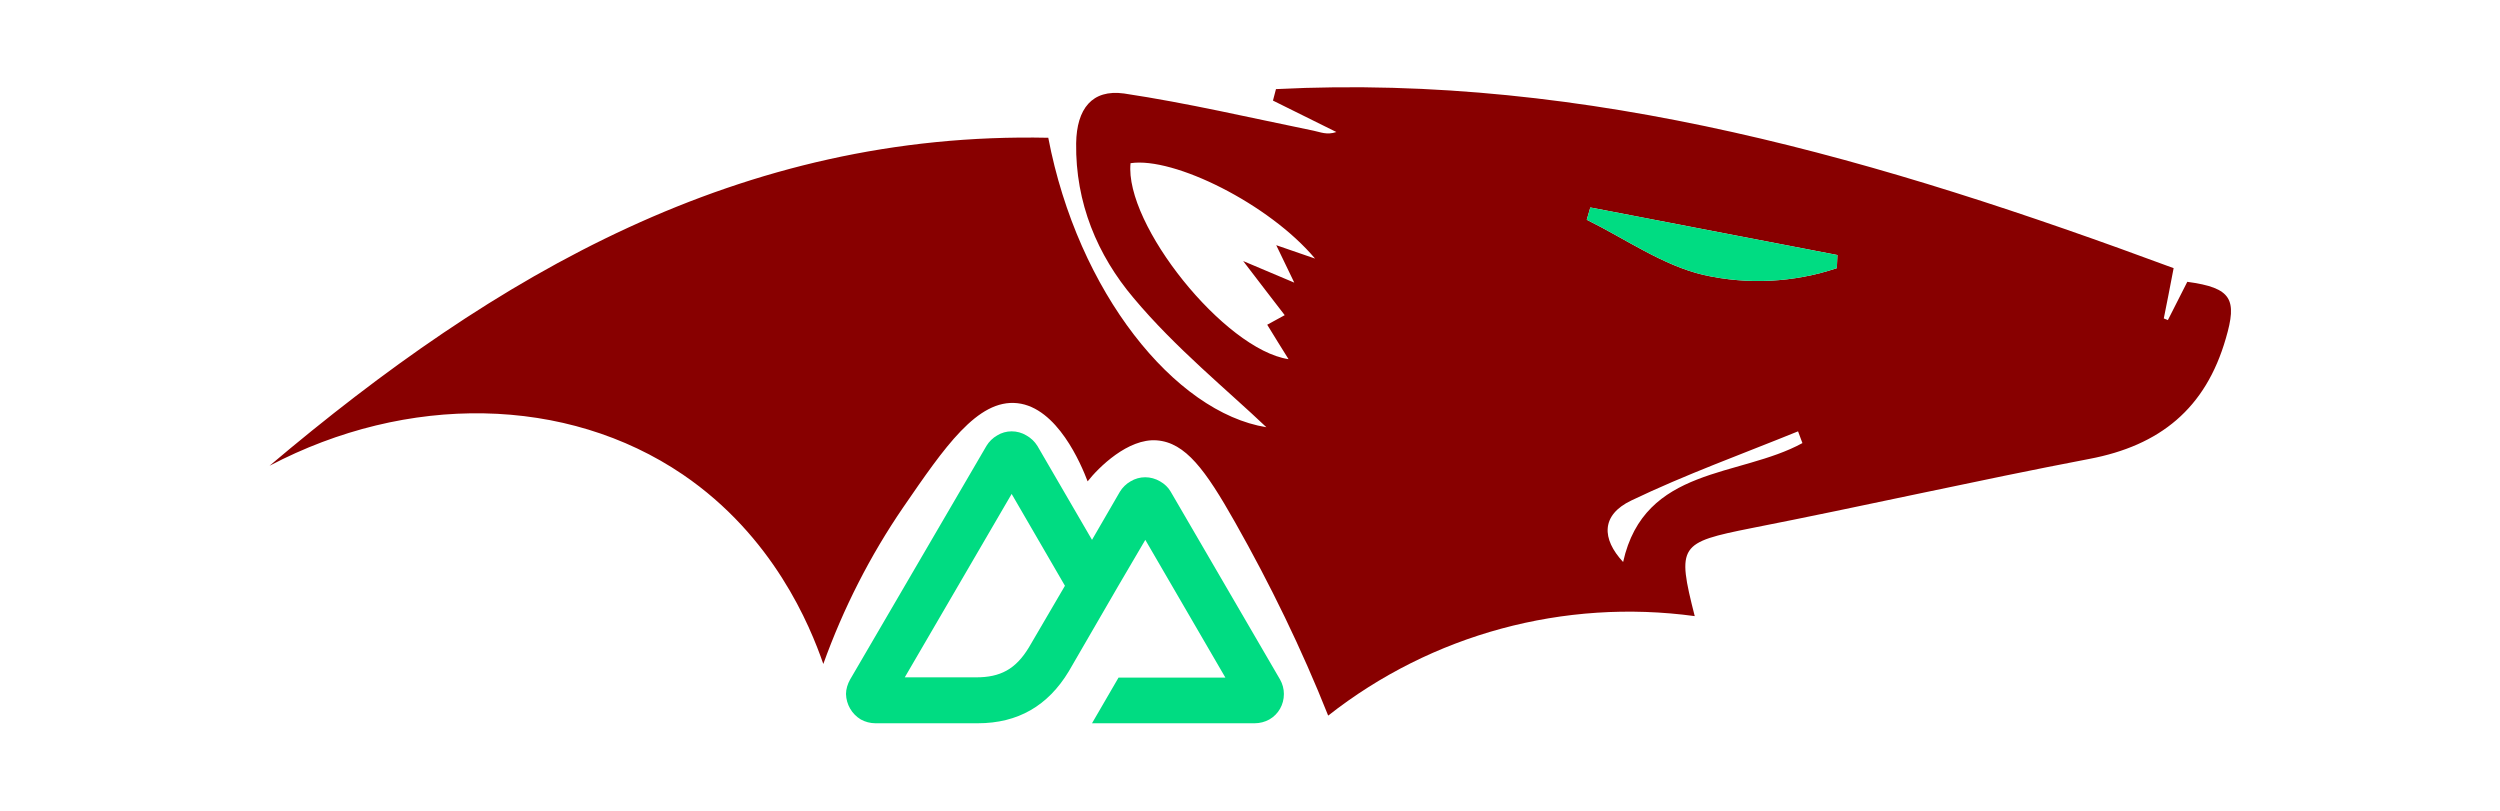
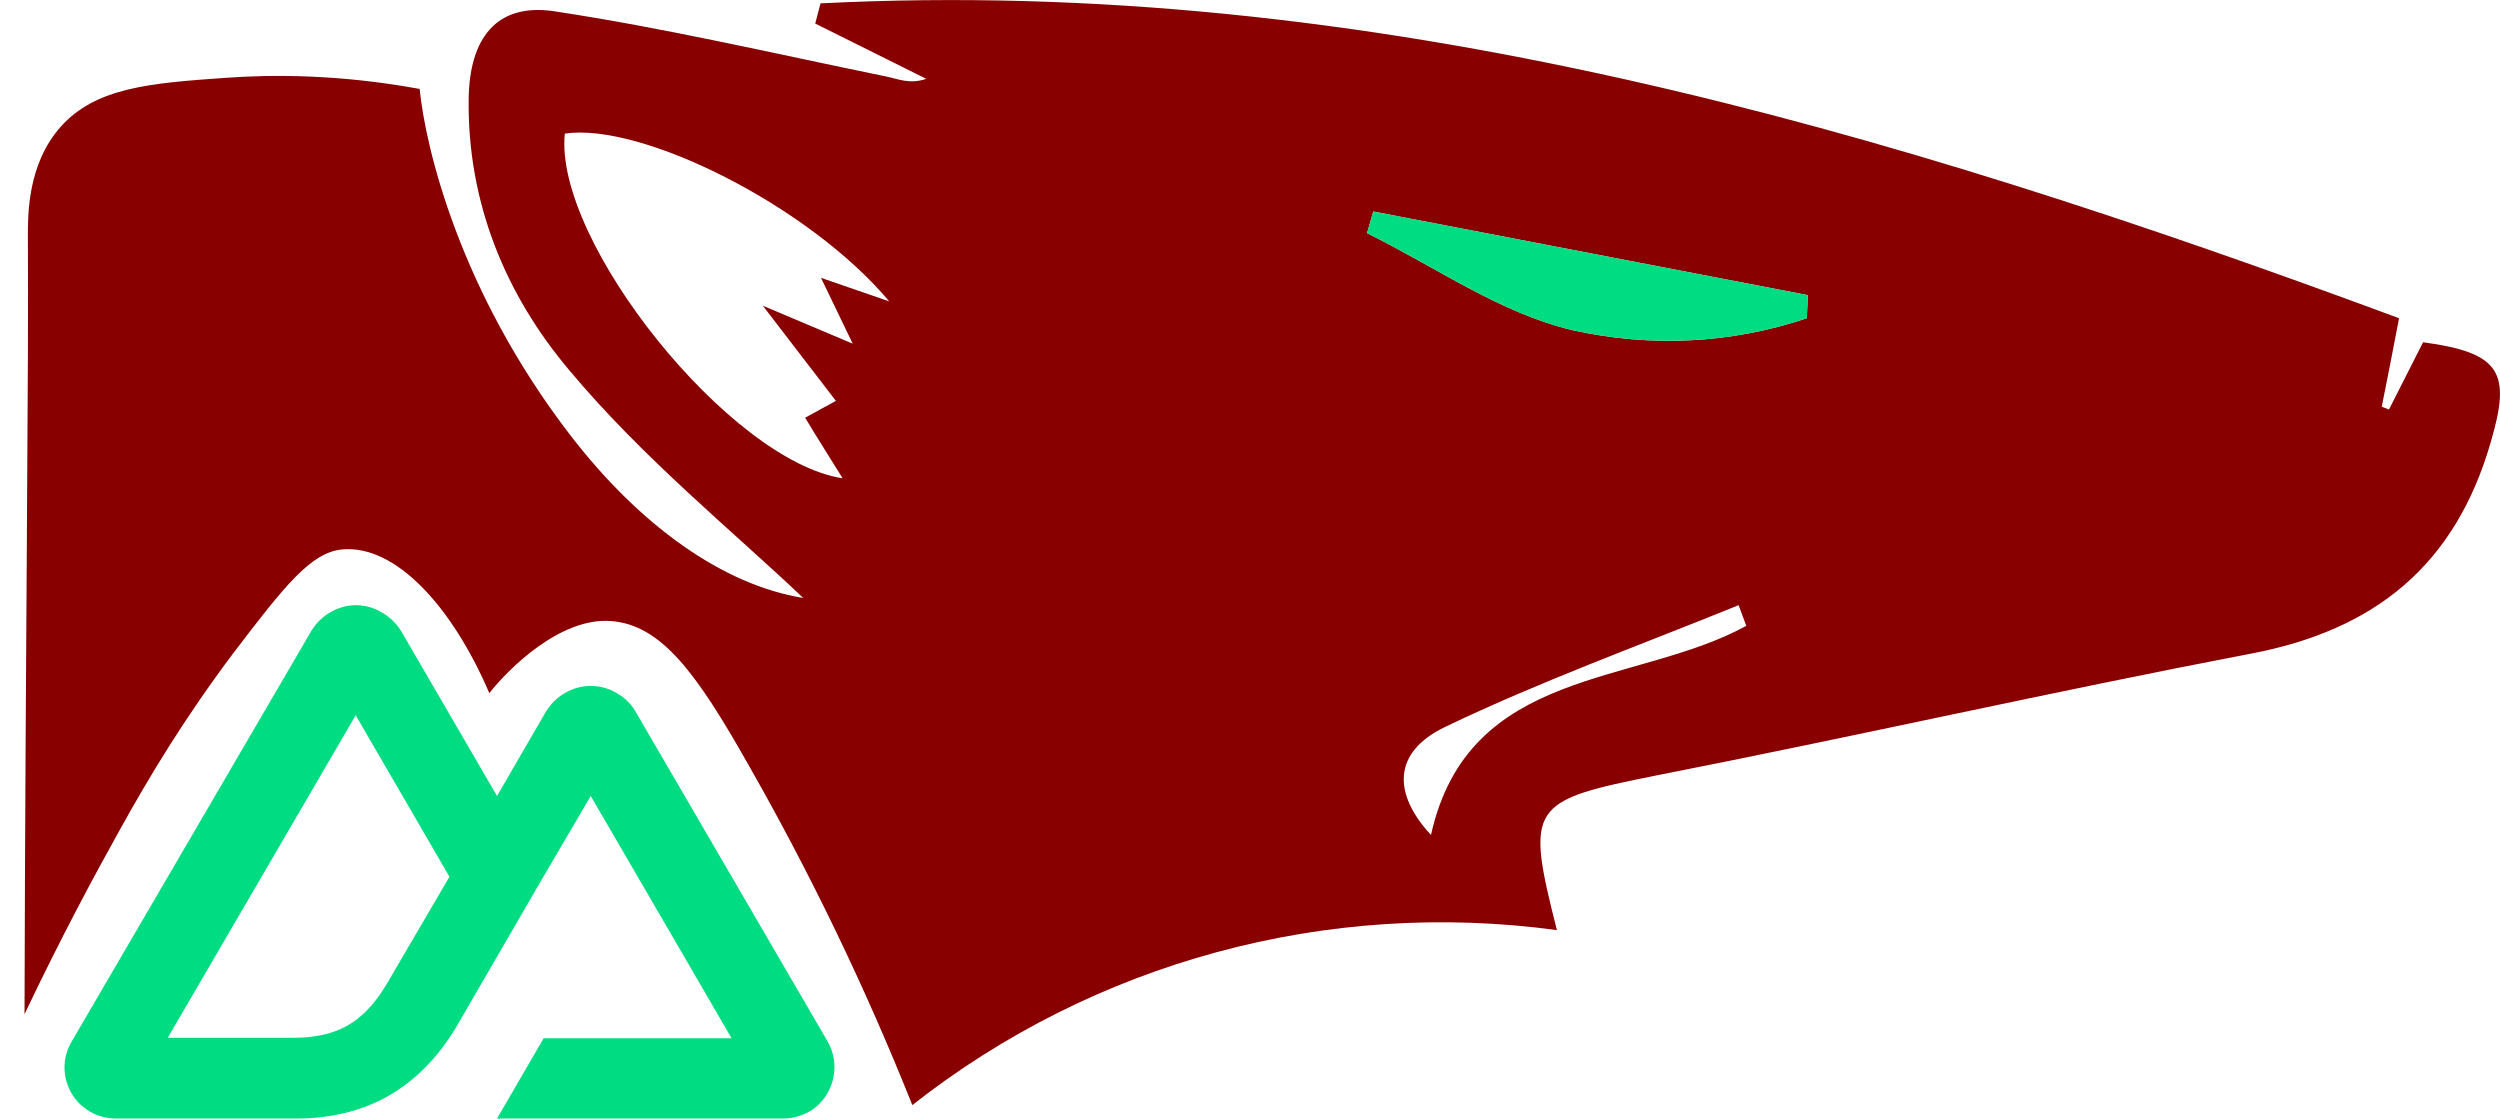
- <svg xmlns="http://www.w3.org/2000/svg" version="1.1" id="Layer_1" x="0px" y="0px" viewBox="0 0 914.6 296.6" style="enable-background:new 0 0 914.6 296.6;" xml:space="preserve">
+ <svg xmlns="http://www.w3.org/2000/svg" version="1.1" id="Layer_1" x="0px" y="0px" viewBox="0 0 520.1 232.7" style="enable-background:new 0 0 520.1 232.7;" xml:space="preserve">
  <style type="text/css">
	.st0{fill:#880000;}
	.st1{fill:#00DC82;}
</style>
-   <path class="st0" d="M620,225.4c-47.8-6.5-96.2,6.6-134.1,36.4c-9.7-24.4-21.2-48-34.1-70.8c-10.8-19.1-18.1-29.1-28.6-29.9  c-10.5-0.8-21.3,9.9-25.3,15c-2.4-6.3-11.1-27-25.7-28.6c-14.6-1.6-26.7,16.2-41.7,38c-12.2,17.8-22,37.1-29.3,57.4  c-4.9-14.1-18.2-46.7-51.4-69.3c-42.6-28.9-100.8-29.7-151.2-3.2c82.8-70,172.3-122.4,284.9-120c10.8,56.5,46.3,100.5,79.8,105.9  c-14.4-13.7-33.3-29-48.6-47.3c-13.2-15.6-21.3-34.8-21-56.6c0.2-12.6,5.8-19.8,17.5-18.2c23.3,3.5,46.3,8.9,69.3,13.6  c2.5,0.5,4.9,1.7,8.4,0.5l-23.2-11.5c0.4-1.4,0.7-2.8,1.1-4.2c114.6-5.8,221.8,26,328.4,65.5c-1.4,7.4-2.5,12.9-3.6,18.4l1.5,0.6  l7.1-14c16.3,2.2,18.3,6.4,14.1,20.7c-7.4,25.7-24.1,39.2-50,44.1c-41.3,7.9-82.2,17.2-123.5,25.3  C614.3,198.5,613.4,199.4,620,225.4z M481.1,94.6c-16.8-20-51.7-37.3-67.5-34.9c-2.3,22.4,34.4,68.2,57.8,71.7  c-2.7-4.4-5.3-8.4-7.8-12.6l6.4-3.5c-4.6-6-8.8-11.4-15.2-19.8l18.7,7.9l-6.6-13.7L481.1,94.6z M672,98.1l0.2-4.8l-90.4-17.4  l-1.3,4.5c14.2,7,27.8,16.7,42.8,20.2C639.4,104.2,656.2,103.4,672,98.1L672,98.1z M659.4,162.1l-1.6-4.3  c-20.4,8.3-41.2,15.8-61,25.3c-11.1,5.3-10.9,14-3,22.5C601.6,170.5,636.4,174.7,659.4,162.1L659.4,162.1z" />
-   <path class="st1" d="M399.5,264.6H459c1.9,0,3.8-0.5,5.4-1.4c3.3-1.9,5.3-5.4,5.3-9.3c0-1.9-0.5-3.7-1.4-5.3l-40-68.7  c-0.9-1.6-2.3-2.9-3.9-3.8c-3.4-2-7.5-2-10.8,0c-1.6,0.9-3,2.3-3.9,3.8l-10.2,17.6l-20-34.4c-1-1.6-2.4-2.9-4-3.8  c-3.3-2-7.5-2-10.7,0c-1.6,0.9-3,2.3-3.9,3.8L311,248.6c-0.9,1.6-1.5,3.5-1.5,5.3c0.1,3.8,2.1,7.3,5.4,9.3c1.6,0.9,3.5,1.4,5.4,1.4  h37.4c14.7,0,25.7-6.4,33.3-19l18.2-31.4l9.8-16.7l29.3,50.4h-39.1L399.5,264.6z M357.1,247.8H331l39.1-67.1l19.5,33.6l-13.1,22.4  C371.6,244.9,365.9,247.8,357.1,247.8z" />
-   <path class="st1" d="M672,98.1l0.2-4.8l-90.4-17.4l-1.3,4.5c14.2,7,27.8,16.7,42.8,20.2C639.4,104.2,656.2,103.4,672,98.1L672,98.1z  " />
+   <path class="st0" d="M323.9,193.5c-47.8-6.5-96.2,6.6-134.1,36.4c-9.7-24.3-21.1-48-34.1-70.8c-10.8-19.1-18.1-29.1-28.6-29.9  s-21.3,9.9-25.3,15C94,126,82.2,113.3,71.2,114.3c-6.5,0.6-12,7.6-22.6,21.5C38.3,149.5,31,161.7,25,172.5  c-5.4,9.7-12.4,22.7-19.9,38.5C5.3,133.1,6,75,5.8,49.3c0-4.6-0.1-15.1,6.8-22.9c7.3-8.2,18.6-9.1,34.2-10.2  c9.6-0.7,23.6-0.8,40.5,2.3c1.2,12,8.2,42,31.4,72.1c14.4,18.7,31.7,31.1,48.4,33.8c-14.4-13.7-33.3-29-48.6-47.3  c-13.2-15.6-21.3-34.8-21-56.6c0.2-12.6,5.8-19.8,17.5-18.2c23.3,3.5,46.3,8.9,69.3,13.6c2.5,0.5,4.9,1.7,8.4,0.5L169.6,4.9  c0.4-1.4,0.7-2.8,1.1-4.2c114.6-5.8,221.8,26,328.4,65.5c-1.4,7.4-2.5,12.9-3.6,18.4l1.5,0.6l7.1-14c16.3,2.2,18.3,6.4,14.1,20.7  c-7.4,25.7-24.1,39.2-50,44.1c-41.3,7.9-82.2,17.2-123.5,25.3C318.2,166.6,317.3,167.5,323.9,193.5z M185,62.7  c-16.8-20-51.7-37.3-67.5-34.9c-2.3,22.4,34.4,68.2,57.8,71.7c-2.7-4.4-5.3-8.4-7.8-12.6l6.4-3.5l-15.2-19.8l18.7,7.9l-6.6-13.7  L185,62.7z M375.9,66.2l0.2-4.8L285.7,44l-1.3,4.5c14.2,7,27.8,16.7,42.8,20.2C343.4,72.3,360.2,71.5,375.9,66.2L375.9,66.2z   M363.3,130.2l-1.6-4.3c-20.4,8.3-41.2,15.8-61,25.3c-11.1,5.3-10.9,14-3,22.5C305.5,138.6,340.3,142.8,363.3,130.2z" />
+   <path class="st1" d="M103.4,232.7h59.5c1.9,0,3.7-0.5,5.4-1.4c3.3-1.9,5.3-5.5,5.3-9.3c0-1.9-0.5-3.7-1.4-5.3l-40-68.7  c-0.9-1.6-2.3-2.9-3.9-3.8c-3.3-2-7.5-2-10.8,0c-1.6,0.9-2.9,2.2-3.9,3.8l-10.2,17.6l-20-34.4c-1-1.6-2.4-2.9-4-3.8  c-3.3-2-7.4-2-10.7,0c-1.6,0.9-2.9,2.2-3.9,3.8l-49.9,85.5c-3,5-1.3,11.5,3.7,14.5c1.7,1,3.6,1.5,5.6,1.5h37.4  c14.7,0,25.7-6.4,33.3-19l18.2-31.4l9.8-16.7l29.3,50.4h-39.1L103.4,232.7z M61,215.9H34.9L74,148.8l19.5,33.6l-13.1,22.4  C75.5,213,69.8,215.9,61,215.9L61,215.9z" />
+   <path class="st1" d="M375.9,66.2l0.2-4.8L285.7,44l-1.3,4.5c14.2,7,27.8,16.7,42.8,20.2C343.4,72.3,360.2,71.5,375.9,66.2  L375.9,66.2z" />
</svg>
